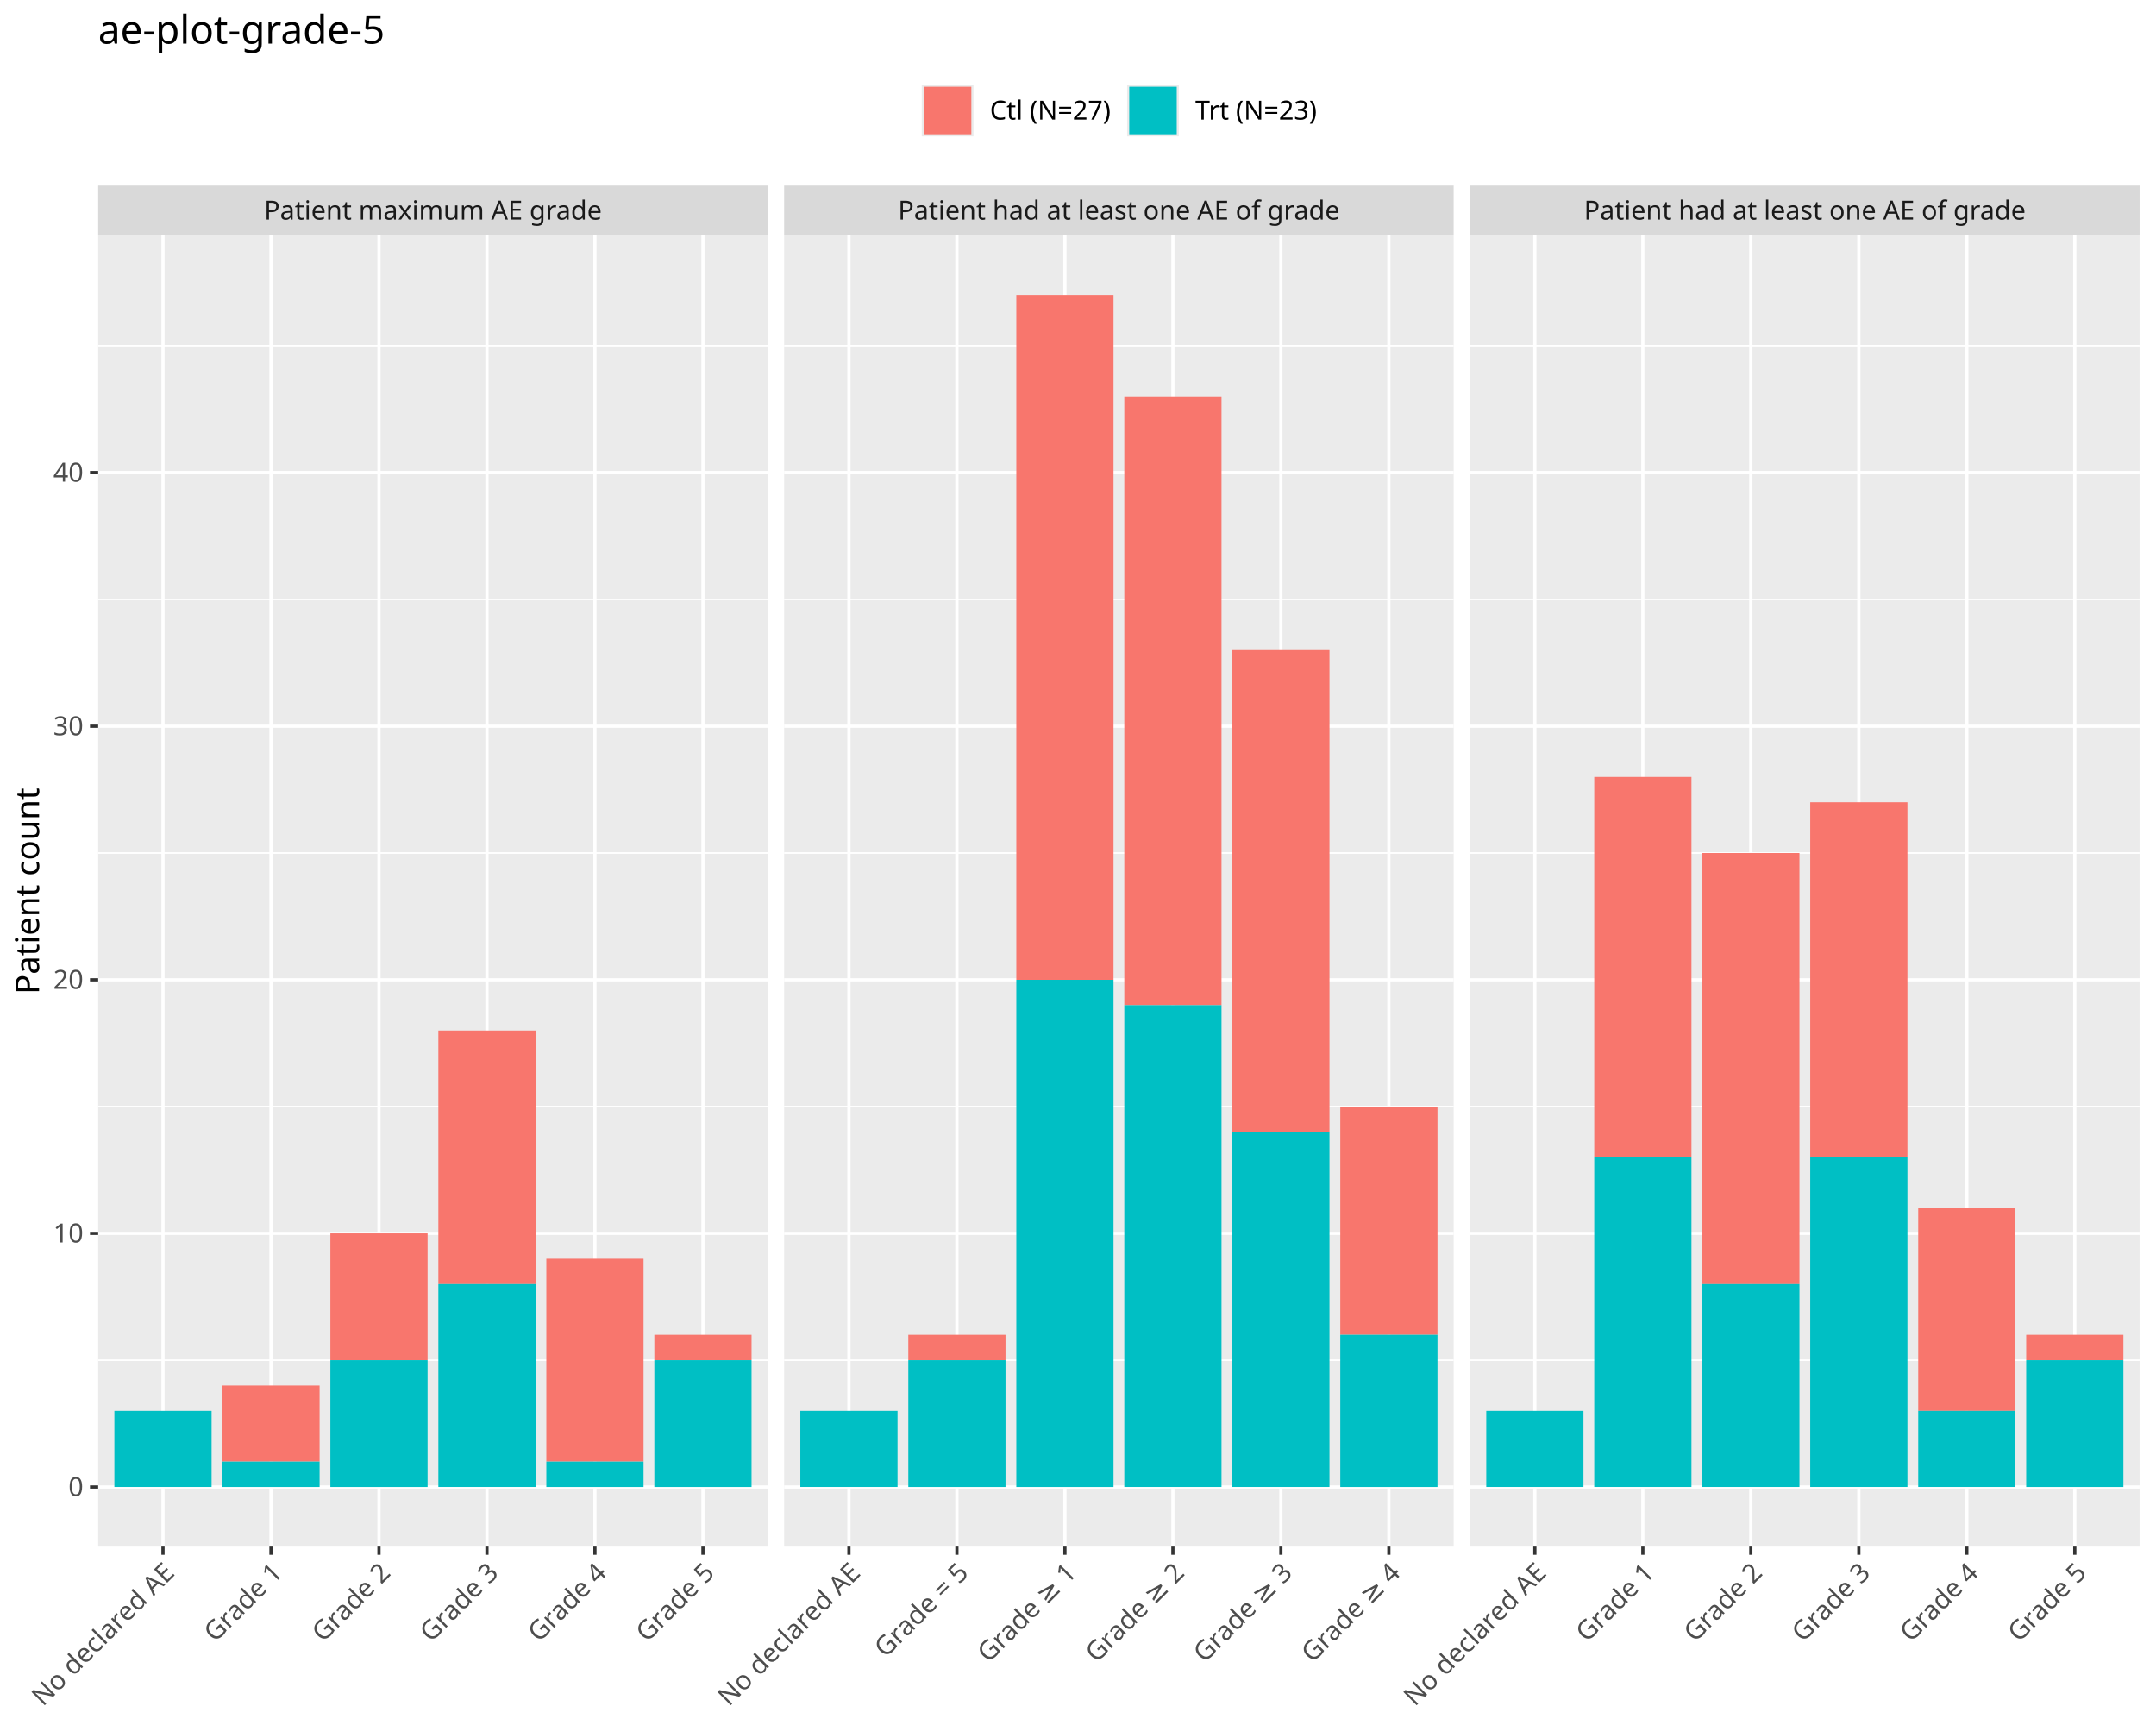
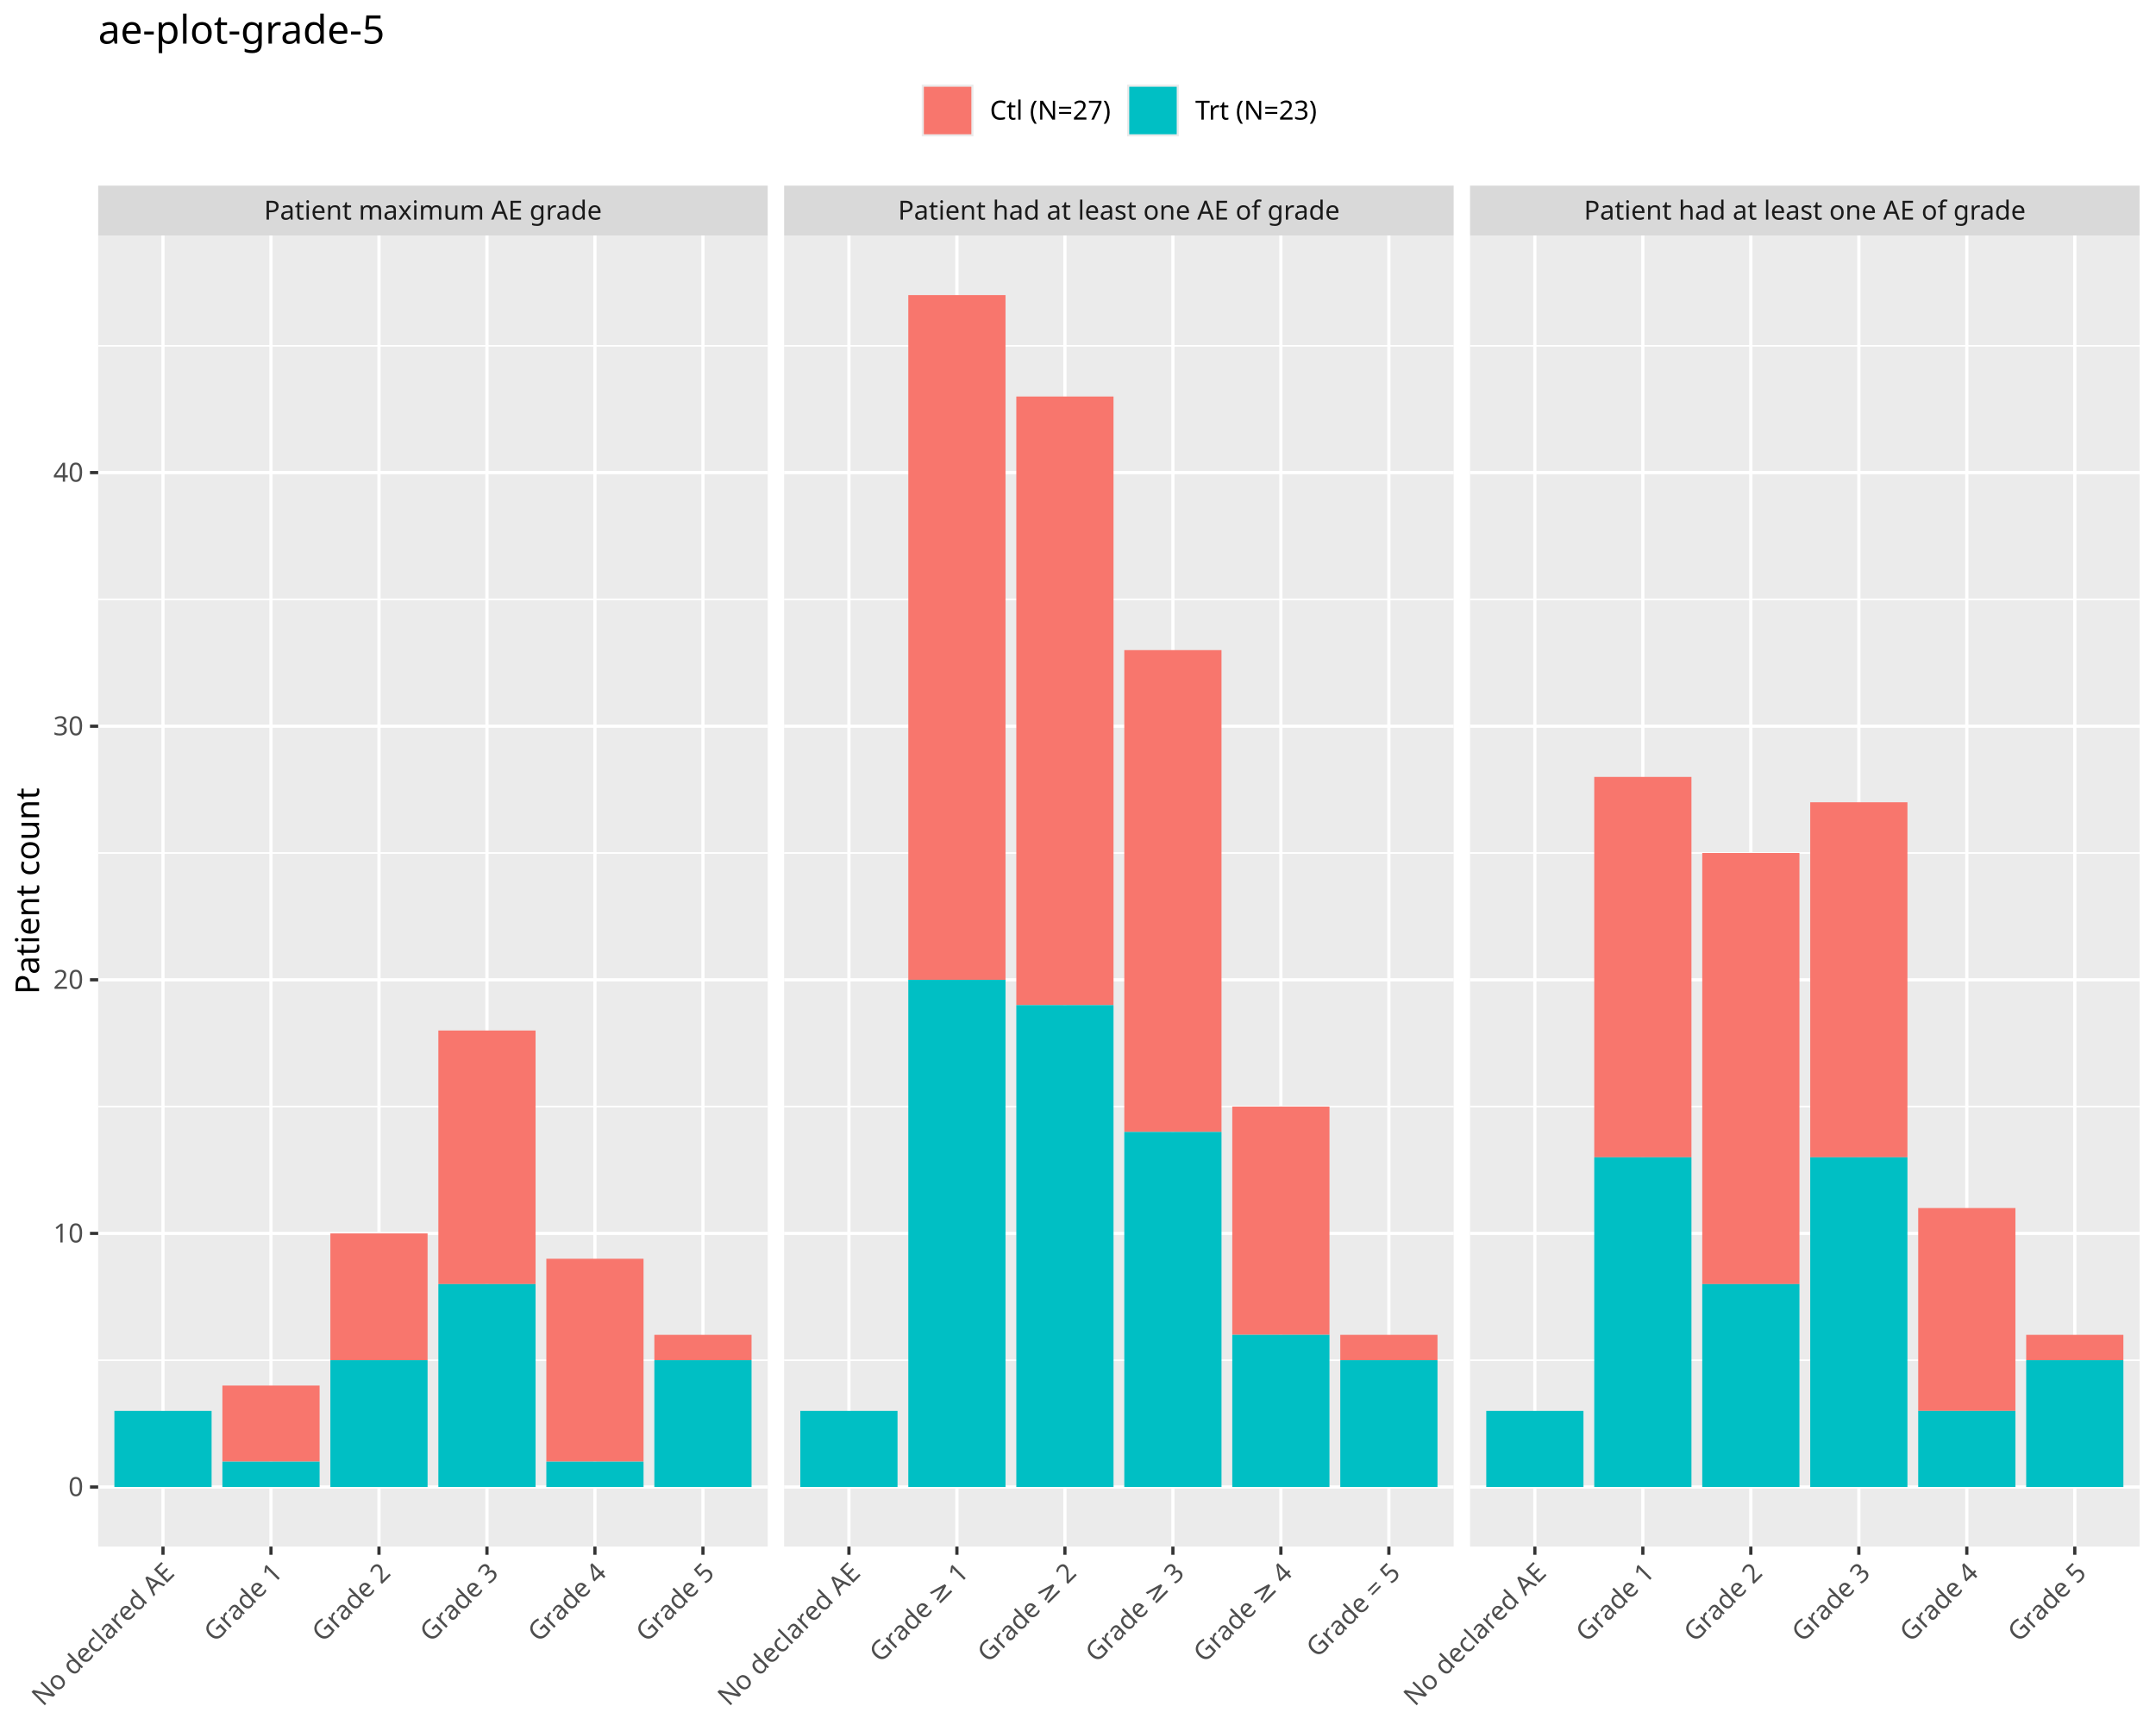
<svg xmlns="http://www.w3.org/2000/svg" class="svglite" data-engine-version="2.0" width="720.00pt" height="576.00pt" viewBox="0 0 720.00 576.00">
  <defs>
    <style type="text/css">
    .svglite line, .svglite polyline, .svglite polygon, .svglite path, .svglite rect, .svglite circle {
      fill: none;
      stroke: #000000;
      stroke-linecap: round;
      stroke-linejoin: round;
      stroke-miterlimit: 10.00;
    }
  </style>
  </defs>
  <rect width="100%" height="100%" style="stroke: none; fill: #FFFFFF;" />
  <defs>
    <clipPath id="cpMC4wMHw3MjAuMDB8MC4wMHw1NzYuMDA=">
      <rect x="0.00" y="0.00" width="720.00" height="576.00" />
    </clipPath>
  </defs>
  <g clip-path="url(#cpMC4wMHw3MjAuMDB8MC4wMHw1NzYuMDA=)">
    <rect x="-0" y="0.00" width="720.00" height="576.00" style="stroke-width: 1.07; stroke: #FFFFFF; fill: #FFFFFF;" />
  </g>
  <defs>
    <clipPath id="cpMzIuNzl8MjU2LjM4fDc4LjYzfDUxNi40Mw==">
      <rect x="32.79" y="78.63" width="223.59" height="437.79" />
    </clipPath>
  </defs>
  <g clip-path="url(#cpMzIuNzl8MjU2LjM4fDc4LjYzfDUxNi40Mw==)">
    <rect x="32.79" y="78.63" width="223.59" height="437.79" style="stroke-width: 1.07; stroke: none; fill: #EBEBEB;" />
    <polyline points="32.79,454.19 256.38,454.19 " style="stroke-width: 0.53; stroke: #FFFFFF; stroke-linecap: butt;" />
    <polyline points="32.79,369.51 256.38,369.51 " style="stroke-width: 0.53; stroke: #FFFFFF; stroke-linecap: butt;" />
    <polyline points="32.79,284.83 256.38,284.83 " style="stroke-width: 0.53; stroke: #FFFFFF; stroke-linecap: butt;" />
    <polyline points="32.79,200.15 256.38,200.15 " style="stroke-width: 0.53; stroke: #FFFFFF; stroke-linecap: butt;" />
    <polyline points="32.79,115.47 256.38,115.47 " style="stroke-width: 0.53; stroke: #FFFFFF; stroke-linecap: butt;" />
    <polyline points="32.79,496.53 256.38,496.53 " style="stroke-width: 1.07; stroke: #FFFFFF; stroke-linecap: butt;" />
    <polyline points="32.79,411.85 256.38,411.85 " style="stroke-width: 1.07; stroke: #FFFFFF; stroke-linecap: butt;" />
    <polyline points="32.79,327.17 256.38,327.17 " style="stroke-width: 1.07; stroke: #FFFFFF; stroke-linecap: butt;" />
    <polyline points="32.79,242.49 256.38,242.49 " style="stroke-width: 1.07; stroke: #FFFFFF; stroke-linecap: butt;" />
    <polyline points="32.79,157.81 256.38,157.81 " style="stroke-width: 1.07; stroke: #FFFFFF; stroke-linecap: butt;" />
    <polyline points="54.43,516.43 54.43,78.63 " style="stroke-width: 1.07; stroke: #FFFFFF; stroke-linecap: butt;" />
    <polyline points="90.49,516.43 90.49,78.63 " style="stroke-width: 1.07; stroke: #FFFFFF; stroke-linecap: butt;" />
    <polyline points="126.56,516.43 126.56,78.63 " style="stroke-width: 1.07; stroke: #FFFFFF; stroke-linecap: butt;" />
    <polyline points="162.62,516.43 162.62,78.63 " style="stroke-width: 1.07; stroke: #FFFFFF; stroke-linecap: butt;" />
    <polyline points="198.68,516.43 198.68,78.63 " style="stroke-width: 1.07; stroke: #FFFFFF; stroke-linecap: butt;" />
    <polyline points="234.75,516.43 234.75,78.63 " style="stroke-width: 1.07; stroke: #FFFFFF; stroke-linecap: butt;" />
    <rect x="38.20" y="471.12" width="32.46" height="0.00" style="stroke-width: 1.07; stroke: none; stroke-linecap: butt; stroke-linejoin: miter; fill: #F8766D;" />
    <rect x="38.20" y="471.12" width="32.46" height="25.40" style="stroke-width: 1.07; stroke: none; stroke-linecap: butt; stroke-linejoin: miter; fill: #00BFC4;" />
    <rect x="74.27" y="462.65" width="32.46" height="25.40" style="stroke-width: 1.07; stroke: none; stroke-linecap: butt; stroke-linejoin: miter; fill: #F8766D;" />
    <rect x="74.27" y="488.06" width="32.46" height="8.47" style="stroke-width: 1.07; stroke: none; stroke-linecap: butt; stroke-linejoin: miter; fill: #00BFC4;" />
    <rect x="110.33" y="411.85" width="32.46" height="42.34" style="stroke-width: 1.07; stroke: none; stroke-linecap: butt; stroke-linejoin: miter; fill: #F8766D;" />
    <rect x="110.33" y="454.19" width="32.46" height="42.34" style="stroke-width: 1.07; stroke: none; stroke-linecap: butt; stroke-linejoin: miter; fill: #00BFC4;" />
    <rect x="146.39" y="344.10" width="32.46" height="84.68" style="stroke-width: 1.07; stroke: none; stroke-linecap: butt; stroke-linejoin: miter; fill: #F8766D;" />
    <rect x="146.39" y="428.78" width="32.46" height="67.74" style="stroke-width: 1.07; stroke: none; stroke-linecap: butt; stroke-linejoin: miter; fill: #00BFC4;" />
    <rect x="182.45" y="420.31" width="32.46" height="67.74" style="stroke-width: 1.07; stroke: none; stroke-linecap: butt; stroke-linejoin: miter; fill: #F8766D;" />
    <rect x="182.45" y="488.06" width="32.46" height="8.47" style="stroke-width: 1.07; stroke: none; stroke-linecap: butt; stroke-linejoin: miter; fill: #00BFC4;" />
    <rect x="218.52" y="445.72" width="32.46" height="8.47" style="stroke-width: 1.07; stroke: none; stroke-linecap: butt; stroke-linejoin: miter; fill: #F8766D;" />
    <rect x="218.52" y="454.19" width="32.46" height="42.34" style="stroke-width: 1.07; stroke: none; stroke-linecap: butt; stroke-linejoin: miter; fill: #00BFC4;" />
  </g>
  <g clip-path="url(#cpMC4wMHw3MjAuMDB8MC4wMHw1NzYuMDA=)">
</g>
  <defs>
    <clipPath id="cpMjYxLjg2fDQ4NS40NXw3OC42M3w1MTYuNDM=">
      <rect x="261.86" y="78.63" width="223.59" height="437.79" />
    </clipPath>
  </defs>
  <g clip-path="url(#cpMjYxLjg2fDQ4NS40NXw3OC42M3w1MTYuNDM=)">
    <rect x="261.86" y="78.63" width="223.59" height="437.79" style="stroke-width: 1.07; stroke: none; fill: #EBEBEB;" />
    <polyline points="261.86,454.19 485.45,454.19 " style="stroke-width: 0.53; stroke: #FFFFFF; stroke-linecap: butt;" />
    <polyline points="261.86,369.51 485.45,369.51 " style="stroke-width: 0.53; stroke: #FFFFFF; stroke-linecap: butt;" />
    <polyline points="261.86,284.83 485.45,284.83 " style="stroke-width: 0.53; stroke: #FFFFFF; stroke-linecap: butt;" />
    <polyline points="261.86,200.15 485.45,200.15 " style="stroke-width: 0.53; stroke: #FFFFFF; stroke-linecap: butt;" />
    <polyline points="261.86,115.47 485.45,115.47 " style="stroke-width: 0.53; stroke: #FFFFFF; stroke-linecap: butt;" />
    <polyline points="261.86,496.53 485.45,496.53 " style="stroke-width: 1.07; stroke: #FFFFFF; stroke-linecap: butt;" />
    <polyline points="261.86,411.85 485.45,411.85 " style="stroke-width: 1.07; stroke: #FFFFFF; stroke-linecap: butt;" />
    <polyline points="261.86,327.17 485.45,327.17 " style="stroke-width: 1.07; stroke: #FFFFFF; stroke-linecap: butt;" />
    <polyline points="261.86,242.49 485.45,242.49 " style="stroke-width: 1.07; stroke: #FFFFFF; stroke-linecap: butt;" />
    <polyline points="261.86,157.81 485.45,157.81 " style="stroke-width: 1.07; stroke: #FFFFFF; stroke-linecap: butt;" />
    <polyline points="283.50,516.43 283.50,78.63 " style="stroke-width: 1.07; stroke: #FFFFFF; stroke-linecap: butt;" />
    <polyline points="319.56,516.43 319.56,78.63 " style="stroke-width: 1.07; stroke: #FFFFFF; stroke-linecap: butt;" />
    <polyline points="355.63,516.43 355.63,78.63 " style="stroke-width: 1.07; stroke: #FFFFFF; stroke-linecap: butt;" />
    <polyline points="391.69,516.43 391.69,78.63 " style="stroke-width: 1.07; stroke: #FFFFFF; stroke-linecap: butt;" />
    <polyline points="427.75,516.43 427.75,78.63 " style="stroke-width: 1.07; stroke: #FFFFFF; stroke-linecap: butt;" />
    <polyline points="463.81,516.43 463.81,78.63 " style="stroke-width: 1.07; stroke: #FFFFFF; stroke-linecap: butt;" />
    <rect x="267.27" y="471.12" width="32.46" height="0.00" style="stroke-width: 1.07; stroke: none; stroke-linecap: butt; stroke-linejoin: miter; fill: #F8766D;" />
    <rect x="267.27" y="471.12" width="32.46" height="25.40" style="stroke-width: 1.07; stroke: none; stroke-linecap: butt; stroke-linejoin: miter; fill: #00BFC4;" />
-     <rect x="303.33" y="445.72" width="32.46" height="8.47" style="stroke-width: 1.07; stroke: none; stroke-linecap: butt; stroke-linejoin: miter; fill: #F8766D;" />
-     <rect x="303.33" y="454.19" width="32.46" height="42.34" style="stroke-width: 1.07; stroke: none; stroke-linecap: butt; stroke-linejoin: miter; fill: #00BFC4;" />
-     <rect x="339.40" y="98.53" width="32.46" height="228.64" style="stroke-width: 1.07; stroke: none; stroke-linecap: butt; stroke-linejoin: miter; fill: #F8766D;" />
-     <rect x="339.40" y="327.17" width="32.46" height="169.36" style="stroke-width: 1.07; stroke: none; stroke-linecap: butt; stroke-linejoin: miter; fill: #00BFC4;" />
-     <rect x="375.46" y="132.40" width="32.46" height="203.23" style="stroke-width: 1.07; stroke: none; stroke-linecap: butt; stroke-linejoin: miter; fill: #F8766D;" />
-     <rect x="375.46" y="335.63" width="32.46" height="160.89" style="stroke-width: 1.07; stroke: none; stroke-linecap: butt; stroke-linejoin: miter; fill: #00BFC4;" />
-     <rect x="411.52" y="217.08" width="32.46" height="160.89" style="stroke-width: 1.07; stroke: none; stroke-linecap: butt; stroke-linejoin: miter; fill: #F8766D;" />
-     <rect x="411.52" y="377.97" width="32.46" height="118.55" style="stroke-width: 1.07; stroke: none; stroke-linecap: butt; stroke-linejoin: miter; fill: #00BFC4;" />
-     <rect x="447.59" y="369.51" width="32.46" height="76.21" style="stroke-width: 1.07; stroke: none; stroke-linecap: butt; stroke-linejoin: miter; fill: #F8766D;" />
-     <rect x="447.59" y="445.72" width="32.46" height="50.81" style="stroke-width: 1.07; stroke: none; stroke-linecap: butt; stroke-linejoin: miter; fill: #00BFC4;" />
+     <rect x="303.33" y="98.53" width="32.46" height="228.64" style="stroke-width: 1.07; stroke: none; stroke-linecap: butt; stroke-linejoin: miter; fill: #F8766D;" />
+     <rect x="303.33" y="327.17" width="32.46" height="169.36" style="stroke-width: 1.07; stroke: none; stroke-linecap: butt; stroke-linejoin: miter; fill: #00BFC4;" />
+     <rect x="339.40" y="132.40" width="32.46" height="203.23" style="stroke-width: 1.07; stroke: none; stroke-linecap: butt; stroke-linejoin: miter; fill: #F8766D;" />
+     <rect x="339.40" y="335.63" width="32.46" height="160.89" style="stroke-width: 1.07; stroke: none; stroke-linecap: butt; stroke-linejoin: miter; fill: #00BFC4;" />
+     <rect x="375.46" y="217.08" width="32.46" height="160.89" style="stroke-width: 1.07; stroke: none; stroke-linecap: butt; stroke-linejoin: miter; fill: #F8766D;" />
+     <rect x="375.46" y="377.97" width="32.46" height="118.55" style="stroke-width: 1.07; stroke: none; stroke-linecap: butt; stroke-linejoin: miter; fill: #00BFC4;" />
+     <rect x="411.52" y="369.51" width="32.46" height="76.21" style="stroke-width: 1.07; stroke: none; stroke-linecap: butt; stroke-linejoin: miter; fill: #F8766D;" />
+     <rect x="411.52" y="445.72" width="32.46" height="50.81" style="stroke-width: 1.07; stroke: none; stroke-linecap: butt; stroke-linejoin: miter; fill: #00BFC4;" />
+     <rect x="447.59" y="445.72" width="32.46" height="8.47" style="stroke-width: 1.07; stroke: none; stroke-linecap: butt; stroke-linejoin: miter; fill: #F8766D;" />
+     <rect x="447.59" y="454.19" width="32.46" height="42.34" style="stroke-width: 1.07; stroke: none; stroke-linecap: butt; stroke-linejoin: miter; fill: #00BFC4;" />
  </g>
  <g clip-path="url(#cpMC4wMHw3MjAuMDB8MC4wMHw1NzYuMDA=)">
</g>
  <defs>
    <clipPath id="cpNDkwLjkzfDcxNC41Mnw3OC42M3w1MTYuNDM=">
      <rect x="490.93" y="78.63" width="223.59" height="437.79" />
    </clipPath>
  </defs>
  <g clip-path="url(#cpNDkwLjkzfDcxNC41Mnw3OC42M3w1MTYuNDM=)">
    <rect x="490.93" y="78.63" width="223.59" height="437.79" style="stroke-width: 1.07; stroke: none; fill: #EBEBEB;" />
    <polyline points="490.93,454.19 714.52,454.19 " style="stroke-width: 0.53; stroke: #FFFFFF; stroke-linecap: butt;" />
    <polyline points="490.93,369.51 714.52,369.51 " style="stroke-width: 0.53; stroke: #FFFFFF; stroke-linecap: butt;" />
    <polyline points="490.93,284.83 714.52,284.83 " style="stroke-width: 0.53; stroke: #FFFFFF; stroke-linecap: butt;" />
    <polyline points="490.93,200.15 714.52,200.15 " style="stroke-width: 0.53; stroke: #FFFFFF; stroke-linecap: butt;" />
    <polyline points="490.93,115.47 714.52,115.47 " style="stroke-width: 0.53; stroke: #FFFFFF; stroke-linecap: butt;" />
    <polyline points="490.93,496.53 714.52,496.53 " style="stroke-width: 1.07; stroke: #FFFFFF; stroke-linecap: butt;" />
    <polyline points="490.93,411.85 714.52,411.85 " style="stroke-width: 1.07; stroke: #FFFFFF; stroke-linecap: butt;" />
    <polyline points="490.93,327.17 714.52,327.17 " style="stroke-width: 1.07; stroke: #FFFFFF; stroke-linecap: butt;" />
    <polyline points="490.93,242.49 714.52,242.49 " style="stroke-width: 1.07; stroke: #FFFFFF; stroke-linecap: butt;" />
    <polyline points="490.93,157.81 714.52,157.81 " style="stroke-width: 1.07; stroke: #FFFFFF; stroke-linecap: butt;" />
    <polyline points="512.57,516.43 512.57,78.63 " style="stroke-width: 1.07; stroke: #FFFFFF; stroke-linecap: butt;" />
    <polyline points="548.63,516.43 548.63,78.63 " style="stroke-width: 1.07; stroke: #FFFFFF; stroke-linecap: butt;" />
    <polyline points="584.69,516.43 584.69,78.63 " style="stroke-width: 1.07; stroke: #FFFFFF; stroke-linecap: butt;" />
    <polyline points="620.76,516.43 620.76,78.63 " style="stroke-width: 1.07; stroke: #FFFFFF; stroke-linecap: butt;" />
    <polyline points="656.82,516.43 656.82,78.63 " style="stroke-width: 1.07; stroke: #FFFFFF; stroke-linecap: butt;" />
    <polyline points="692.88,516.43 692.88,78.63 " style="stroke-width: 1.07; stroke: #FFFFFF; stroke-linecap: butt;" />
    <rect x="496.34" y="471.12" width="32.46" height="0.00" style="stroke-width: 1.07; stroke: none; stroke-linecap: butt; stroke-linejoin: miter; fill: #F8766D;" />
    <rect x="496.34" y="471.12" width="32.46" height="25.40" style="stroke-width: 1.07; stroke: none; stroke-linecap: butt; stroke-linejoin: miter; fill: #00BFC4;" />
    <rect x="532.40" y="259.42" width="32.46" height="127.02" style="stroke-width: 1.07; stroke: none; stroke-linecap: butt; stroke-linejoin: miter; fill: #F8766D;" />
    <rect x="532.40" y="386.44" width="32.46" height="110.08" style="stroke-width: 1.07; stroke: none; stroke-linecap: butt; stroke-linejoin: miter; fill: #00BFC4;" />
    <rect x="568.47" y="284.83" width="32.46" height="143.96" style="stroke-width: 1.07; stroke: none; stroke-linecap: butt; stroke-linejoin: miter; fill: #F8766D;" />
    <rect x="568.47" y="428.78" width="32.46" height="67.74" style="stroke-width: 1.07; stroke: none; stroke-linecap: butt; stroke-linejoin: miter; fill: #00BFC4;" />
    <rect x="604.53" y="267.89" width="32.46" height="118.55" style="stroke-width: 1.07; stroke: none; stroke-linecap: butt; stroke-linejoin: miter; fill: #F8766D;" />
    <rect x="604.53" y="386.44" width="32.46" height="110.08" style="stroke-width: 1.07; stroke: none; stroke-linecap: butt; stroke-linejoin: miter; fill: #00BFC4;" />
    <rect x="640.59" y="403.38" width="32.46" height="67.74" style="stroke-width: 1.07; stroke: none; stroke-linecap: butt; stroke-linejoin: miter; fill: #F8766D;" />
    <rect x="640.59" y="471.12" width="32.46" height="25.40" style="stroke-width: 1.07; stroke: none; stroke-linecap: butt; stroke-linejoin: miter; fill: #00BFC4;" />
    <rect x="676.65" y="445.72" width="32.46" height="8.47" style="stroke-width: 1.07; stroke: none; stroke-linecap: butt; stroke-linejoin: miter; fill: #F8766D;" />
    <rect x="676.65" y="454.19" width="32.46" height="42.34" style="stroke-width: 1.07; stroke: none; stroke-linecap: butt; stroke-linejoin: miter; fill: #00BFC4;" />
  </g>
  <g clip-path="url(#cpMC4wMHw3MjAuMDB8MC4wMHw1NzYuMDA=)">
</g>
  <defs>
    <clipPath id="cpMzIuNzl8MjU2LjM4fDYxLjk4fDc4LjYz">
      <rect x="32.79" y="61.98" width="223.59" height="16.65" />
    </clipPath>
  </defs>
  <g clip-path="url(#cpMzIuNzl8MjU2LjM4fDYxLjk4fDc4LjYz)">
    <rect x="32.79" y="61.98" width="223.59" height="16.65" style="stroke-width: 1.07; stroke: none; fill: #D9D9D9;" />
    <text x="144.59" y="73.33" text-anchor="middle" style="font-size: 8.80px; fill: #1A1A1A; font-family: sans;" textLength="107.13px" lengthAdjust="spacingAndGlyphs">Patient maximum AE grade</text>
  </g>
  <g clip-path="url(#cpMC4wMHw3MjAuMDB8MC4wMHw1NzYuMDA=)">
</g>
  <defs>
    <clipPath id="cpMjYxLjg2fDQ4NS40NXw2MS45OHw3OC42Mw==">
      <rect x="261.86" y="61.98" width="223.59" height="16.65" />
    </clipPath>
  </defs>
  <g clip-path="url(#cpMjYxLjg2fDQ4NS40NXw2MS45OHw3OC42Mw==)">
    <rect x="261.86" y="61.98" width="223.59" height="16.65" style="stroke-width: 1.07; stroke: none; fill: #D9D9D9;" />
    <text x="373.66" y="73.33" text-anchor="middle" style="font-size: 8.80px; fill: #1A1A1A; font-family: sans;" textLength="141.40px" lengthAdjust="spacingAndGlyphs">Patient had at least one AE of grade</text>
  </g>
  <g clip-path="url(#cpMC4wMHw3MjAuMDB8MC4wMHw1NzYuMDA=)">
</g>
  <defs>
    <clipPath id="cpNDkwLjkzfDcxNC41Mnw2MS45OHw3OC42Mw==">
      <rect x="490.93" y="61.98" width="223.59" height="16.65" />
    </clipPath>
  </defs>
  <g clip-path="url(#cpNDkwLjkzfDcxNC41Mnw2MS45OHw3OC42Mw==)">
    <rect x="490.93" y="61.98" width="223.59" height="16.65" style="stroke-width: 1.07; stroke: none; fill: #D9D9D9;" />
    <text x="602.73" y="73.33" text-anchor="middle" style="font-size: 8.80px; fill: #1A1A1A; font-family: sans;" textLength="143.84px" lengthAdjust="spacingAndGlyphs">Patient had at least one AE of grade </text>
  </g>
  <g clip-path="url(#cpMC4wMHw3MjAuMDB8MC4wMHw1NzYuMDA=)">
    <polyline points="54.43,519.17 54.43,516.43 " style="stroke-width: 1.07; stroke: #333333; stroke-linecap: butt;" />
    <polyline points="90.49,519.17 90.49,516.43 " style="stroke-width: 1.07; stroke: #333333; stroke-linecap: butt;" />
    <polyline points="126.56,519.17 126.56,516.43 " style="stroke-width: 1.07; stroke: #333333; stroke-linecap: butt;" />
    <polyline points="162.62,519.17 162.62,516.43 " style="stroke-width: 1.07; stroke: #333333; stroke-linecap: butt;" />
    <polyline points="198.68,519.17 198.68,516.43 " style="stroke-width: 1.07; stroke: #333333; stroke-linecap: butt;" />
    <polyline points="234.75,519.17 234.75,516.43 " style="stroke-width: 1.07; stroke: #333333; stroke-linecap: butt;" />
    <text transform="translate(58.71,525.64) rotate(-45)" text-anchor="end" style="font-size: 8.80px; fill: #4D4D4D; font-family: sans;" textLength="61.64px" lengthAdjust="spacingAndGlyphs">No declared AE</text>
    <text transform="translate(94.78,525.64) rotate(-45)" text-anchor="end" style="font-size: 8.80px; fill: #4D4D4D; font-family: sans;" textLength="31.80px" lengthAdjust="spacingAndGlyphs">Grade 1</text>
    <text transform="translate(130.84,525.64) rotate(-45)" text-anchor="end" style="font-size: 8.80px; fill: #4D4D4D; font-family: sans;" textLength="31.80px" lengthAdjust="spacingAndGlyphs">Grade 2</text>
    <text transform="translate(166.90,525.64) rotate(-45)" text-anchor="end" style="font-size: 8.80px; fill: #4D4D4D; font-family: sans;" textLength="31.80px" lengthAdjust="spacingAndGlyphs">Grade 3</text>
    <text transform="translate(202.96,525.64) rotate(-45)" text-anchor="end" style="font-size: 8.80px; fill: #4D4D4D; font-family: sans;" textLength="31.80px" lengthAdjust="spacingAndGlyphs">Grade 4</text>
    <text transform="translate(239.03,525.64) rotate(-45)" text-anchor="end" style="font-size: 8.80px; fill: #4D4D4D; font-family: sans;" textLength="31.80px" lengthAdjust="spacingAndGlyphs">Grade 5</text>
    <polyline points="283.50,519.17 283.50,516.43 " style="stroke-width: 1.07; stroke: #333333; stroke-linecap: butt;" />
    <polyline points="319.56,519.17 319.56,516.43 " style="stroke-width: 1.07; stroke: #333333; stroke-linecap: butt;" />
    <polyline points="355.63,519.17 355.63,516.43 " style="stroke-width: 1.07; stroke: #333333; stroke-linecap: butt;" />
    <polyline points="391.69,519.17 391.69,516.43 " style="stroke-width: 1.07; stroke: #333333; stroke-linecap: butt;" />
    <polyline points="427.75,519.17 427.75,516.43 " style="stroke-width: 1.07; stroke: #333333; stroke-linecap: butt;" />
    <polyline points="463.81,519.17 463.81,516.43 " style="stroke-width: 1.07; stroke: #333333; stroke-linecap: butt;" />
    <text transform="translate(287.78,525.64) rotate(-45)" text-anchor="end" style="font-size: 8.80px; fill: #4D4D4D; font-family: sans;" textLength="61.64px" lengthAdjust="spacingAndGlyphs">No declared AE</text>
-     <text transform="translate(323.85,525.64) rotate(-45)" text-anchor="end" style="font-size: 8.80px; fill: #4D4D4D; font-family: sans;" textLength="39.39px" lengthAdjust="spacingAndGlyphs">Grade = 5</text>
-     <text transform="translate(359.91,525.64) rotate(-45)" text-anchor="end" style="font-size: 8.80px; fill: #4D4D4D; font-family: sans;" textLength="39.08px" lengthAdjust="spacingAndGlyphs">Grade ≥ 1</text>
-     <text transform="translate(395.97,525.64) rotate(-45)" text-anchor="end" style="font-size: 8.80px; fill: #4D4D4D; font-family: sans;" textLength="39.08px" lengthAdjust="spacingAndGlyphs">Grade ≥ 2</text>
-     <text transform="translate(432.03,525.64) rotate(-45)" text-anchor="end" style="font-size: 8.80px; fill: #4D4D4D; font-family: sans;" textLength="39.08px" lengthAdjust="spacingAndGlyphs">Grade ≥ 3</text>
-     <text transform="translate(468.10,525.64) rotate(-45)" text-anchor="end" style="font-size: 8.80px; fill: #4D4D4D; font-family: sans;" textLength="39.08px" lengthAdjust="spacingAndGlyphs">Grade ≥ 4</text>
+     <text transform="translate(323.85,525.64) rotate(-45)" text-anchor="end" style="font-size: 8.80px; fill: #4D4D4D; font-family: sans;" textLength="39.08px" lengthAdjust="spacingAndGlyphs">Grade ≥ 1</text>
+     <text transform="translate(359.91,525.64) rotate(-45)" text-anchor="end" style="font-size: 8.80px; fill: #4D4D4D; font-family: sans;" textLength="39.08px" lengthAdjust="spacingAndGlyphs">Grade ≥ 2</text>
+     <text transform="translate(395.97,525.64) rotate(-45)" text-anchor="end" style="font-size: 8.80px; fill: #4D4D4D; font-family: sans;" textLength="39.08px" lengthAdjust="spacingAndGlyphs">Grade ≥ 3</text>
+     <text transform="translate(432.03,525.64) rotate(-45)" text-anchor="end" style="font-size: 8.80px; fill: #4D4D4D; font-family: sans;" textLength="39.08px" lengthAdjust="spacingAndGlyphs">Grade ≥ 4</text>
+     <text transform="translate(468.10,525.64) rotate(-45)" text-anchor="end" style="font-size: 8.80px; fill: #4D4D4D; font-family: sans;" textLength="39.39px" lengthAdjust="spacingAndGlyphs">Grade = 5</text>
    <polyline points="512.57,519.17 512.57,516.43 " style="stroke-width: 1.07; stroke: #333333; stroke-linecap: butt;" />
    <polyline points="548.63,519.17 548.63,516.43 " style="stroke-width: 1.07; stroke: #333333; stroke-linecap: butt;" />
    <polyline points="584.69,519.17 584.69,516.43 " style="stroke-width: 1.07; stroke: #333333; stroke-linecap: butt;" />
    <polyline points="620.76,519.17 620.76,516.43 " style="stroke-width: 1.07; stroke: #333333; stroke-linecap: butt;" />
    <polyline points="656.82,519.17 656.82,516.43 " style="stroke-width: 1.07; stroke: #333333; stroke-linecap: butt;" />
    <polyline points="692.88,519.17 692.88,516.43 " style="stroke-width: 1.07; stroke: #333333; stroke-linecap: butt;" />
    <text transform="translate(516.85,525.64) rotate(-45)" text-anchor="end" style="font-size: 8.80px; fill: #4D4D4D; font-family: sans;" textLength="61.64px" lengthAdjust="spacingAndGlyphs">No declared AE</text>
    <text transform="translate(552.91,525.64) rotate(-45)" text-anchor="end" style="font-size: 8.80px; fill: #4D4D4D; font-family: sans;" textLength="31.80px" lengthAdjust="spacingAndGlyphs">Grade 1</text>
    <text transform="translate(588.98,525.64) rotate(-45)" text-anchor="end" style="font-size: 8.80px; fill: #4D4D4D; font-family: sans;" textLength="31.80px" lengthAdjust="spacingAndGlyphs">Grade 2</text>
    <text transform="translate(625.04,525.64) rotate(-45)" text-anchor="end" style="font-size: 8.80px; fill: #4D4D4D; font-family: sans;" textLength="31.80px" lengthAdjust="spacingAndGlyphs">Grade 3</text>
    <text transform="translate(661.10,525.64) rotate(-45)" text-anchor="end" style="font-size: 8.80px; fill: #4D4D4D; font-family: sans;" textLength="31.80px" lengthAdjust="spacingAndGlyphs">Grade 4</text>
    <text transform="translate(697.17,525.64) rotate(-45)" text-anchor="end" style="font-size: 8.80px; fill: #4D4D4D; font-family: sans;" textLength="31.80px" lengthAdjust="spacingAndGlyphs">Grade 5</text>
    <text x="27.86" y="499.55" text-anchor="end" style="font-size: 8.80px; fill: #4D4D4D; font-family: sans;" textLength="4.89px" lengthAdjust="spacingAndGlyphs">0</text>
    <text x="27.86" y="414.87" text-anchor="end" style="font-size: 8.80px; fill: #4D4D4D; font-family: sans;" textLength="9.79px" lengthAdjust="spacingAndGlyphs">10</text>
    <text x="27.86" y="330.19" text-anchor="end" style="font-size: 8.80px; fill: #4D4D4D; font-family: sans;" textLength="9.79px" lengthAdjust="spacingAndGlyphs">20</text>
    <text x="27.86" y="245.51" text-anchor="end" style="font-size: 8.80px; fill: #4D4D4D; font-family: sans;" textLength="9.79px" lengthAdjust="spacingAndGlyphs">30</text>
    <text x="27.86" y="160.84" text-anchor="end" style="font-size: 8.80px; fill: #4D4D4D; font-family: sans;" textLength="9.79px" lengthAdjust="spacingAndGlyphs">40</text>
    <polyline points="30.05,496.53 32.79,496.53 " style="stroke-width: 1.07; stroke: #333333; stroke-linecap: butt;" />
    <polyline points="30.05,411.85 32.79,411.85 " style="stroke-width: 1.07; stroke: #333333; stroke-linecap: butt;" />
    <polyline points="30.05,327.17 32.79,327.17 " style="stroke-width: 1.07; stroke: #333333; stroke-linecap: butt;" />
    <polyline points="30.05,242.49 32.79,242.49 " style="stroke-width: 1.07; stroke: #333333; stroke-linecap: butt;" />
    <polyline points="30.05,157.81 32.79,157.81 " style="stroke-width: 1.07; stroke: #333333; stroke-linecap: butt;" />
    <text transform="translate(13.05,297.53) rotate(-90)" text-anchor="middle" style="font-size: 11.00px; font-family: sans;" textLength="64.22px" lengthAdjust="spacingAndGlyphs">Patient count</text>
    <rect x="302.33" y="22.78" width="142.65" height="28.24" style="stroke-width: 1.07; stroke: none; fill: #FFFFFF;" />
    <rect x="307.81" y="28.26" width="17.28" height="17.28" style="stroke-width: 1.07; stroke: none; fill: #EBEBEB;" />
    <rect x="308.52" y="28.97" width="15.86" height="15.86" style="stroke-width: 1.07; stroke: none; stroke-linecap: butt; stroke-linejoin: miter; fill: #F8766D;" />
    <rect x="376.40" y="28.26" width="17.28" height="17.28" style="stroke-width: 1.07; stroke: none; fill: #EBEBEB;" />
    <rect x="377.11" y="28.97" width="15.86" height="15.86" style="stroke-width: 1.07; stroke: none; stroke-linecap: butt; stroke-linejoin: miter; fill: #00BFC4;" />
    <text x="330.57" y="39.93" style="font-size: 8.80px; font-family: sans;" textLength="40.35px" lengthAdjust="spacingAndGlyphs">Ctl (N=27)</text>
    <text x="399.16" y="39.93" style="font-size: 8.80px; font-family: sans;" textLength="40.34px" lengthAdjust="spacingAndGlyphs">Trt (N=23)</text>
    <text x="32.79" y="14.56" style="font-size: 13.20px; font-family: sans;" textLength="90.26px" lengthAdjust="spacingAndGlyphs">ae-plot-grade-5</text>
  </g>
</svg>
